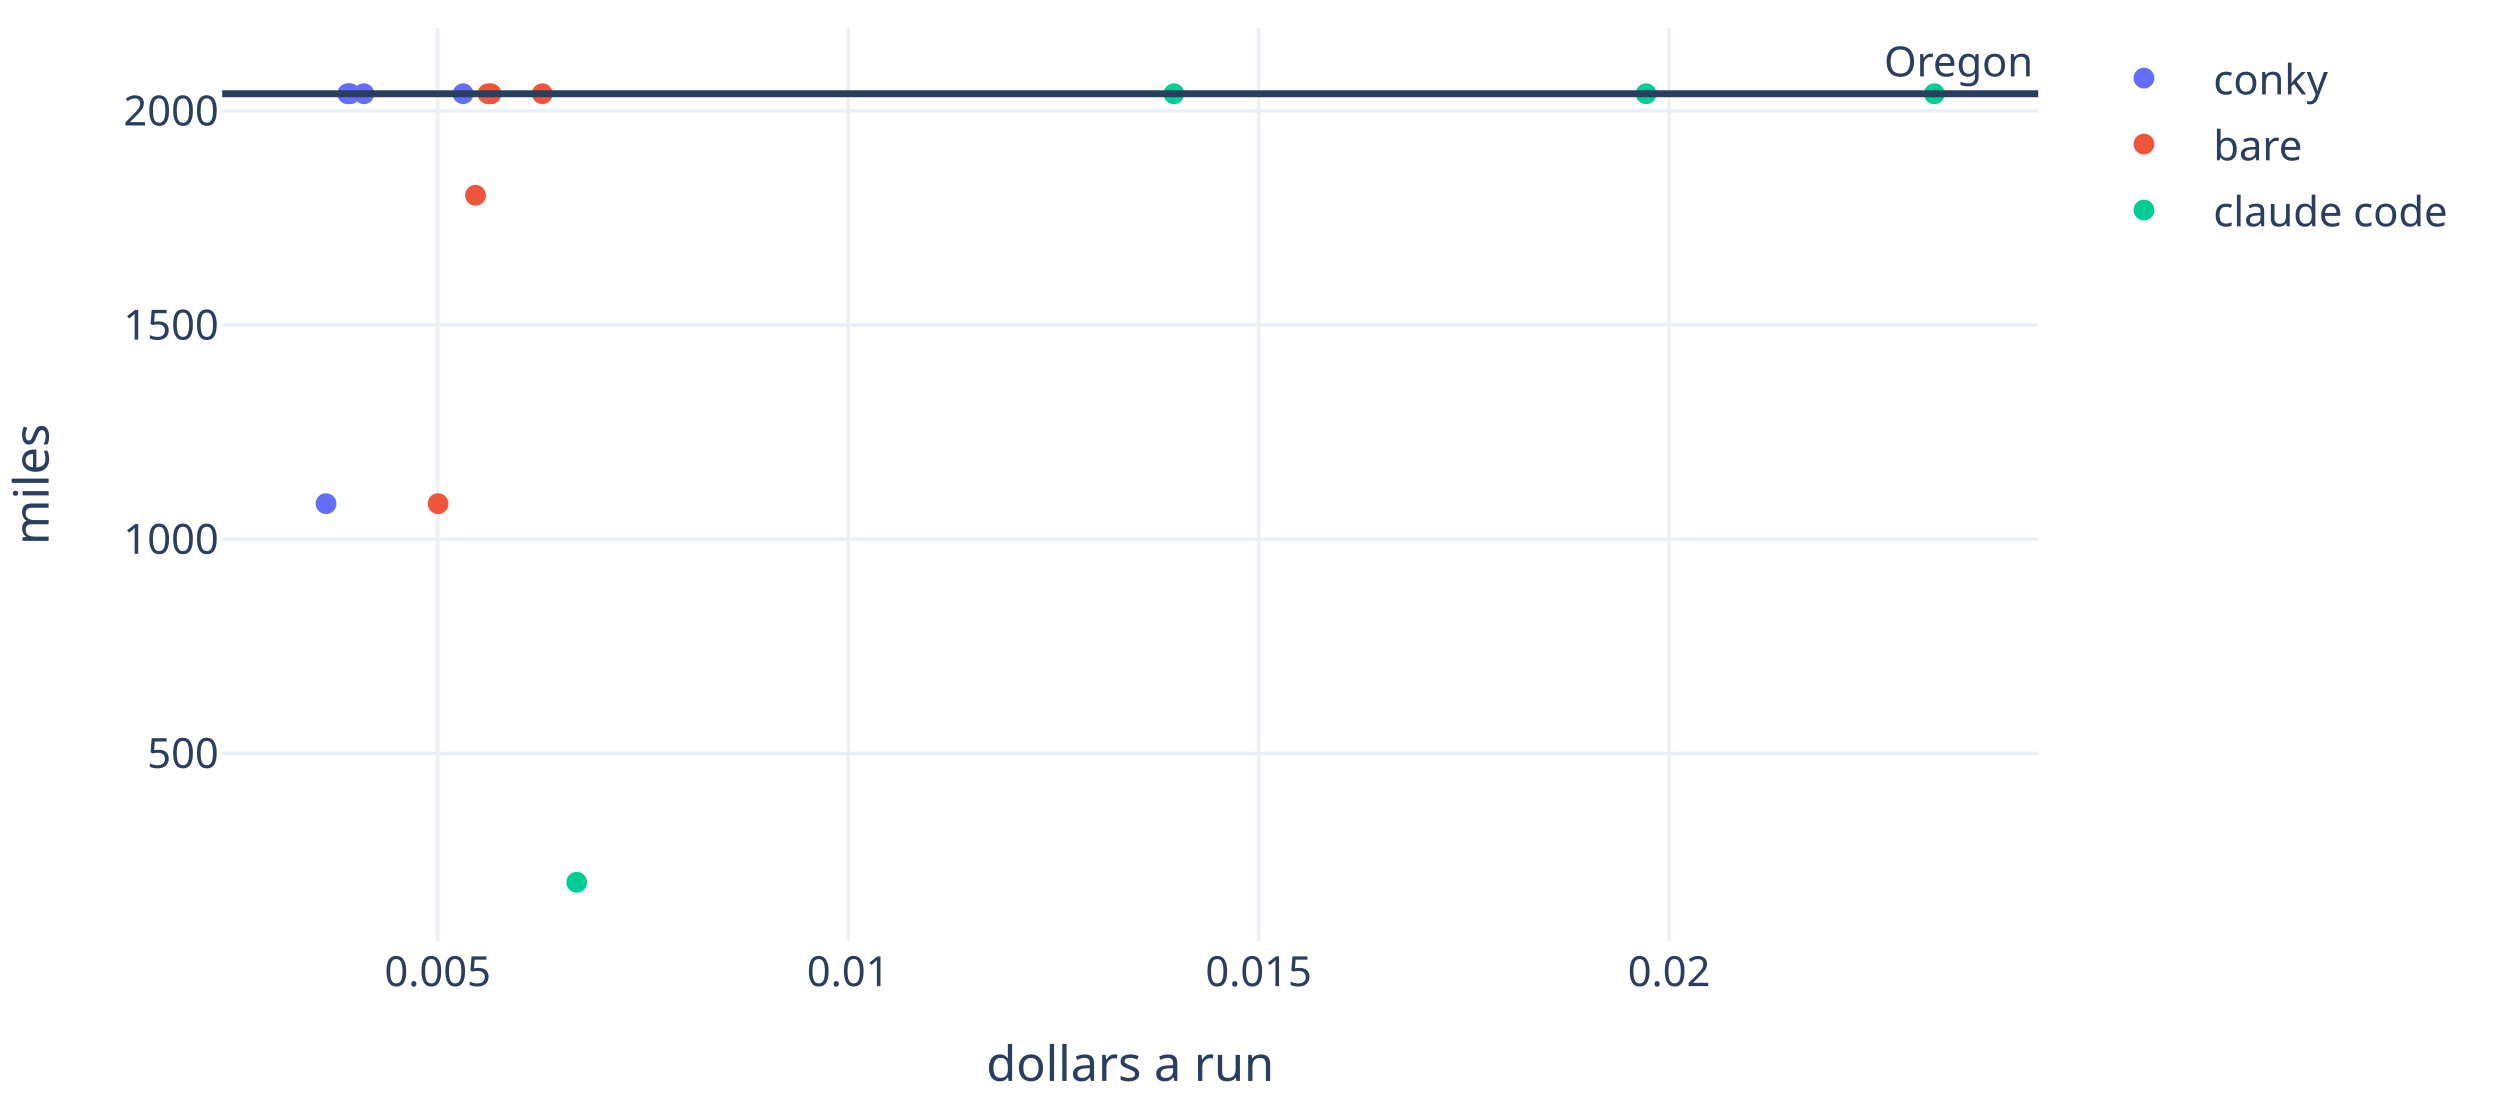
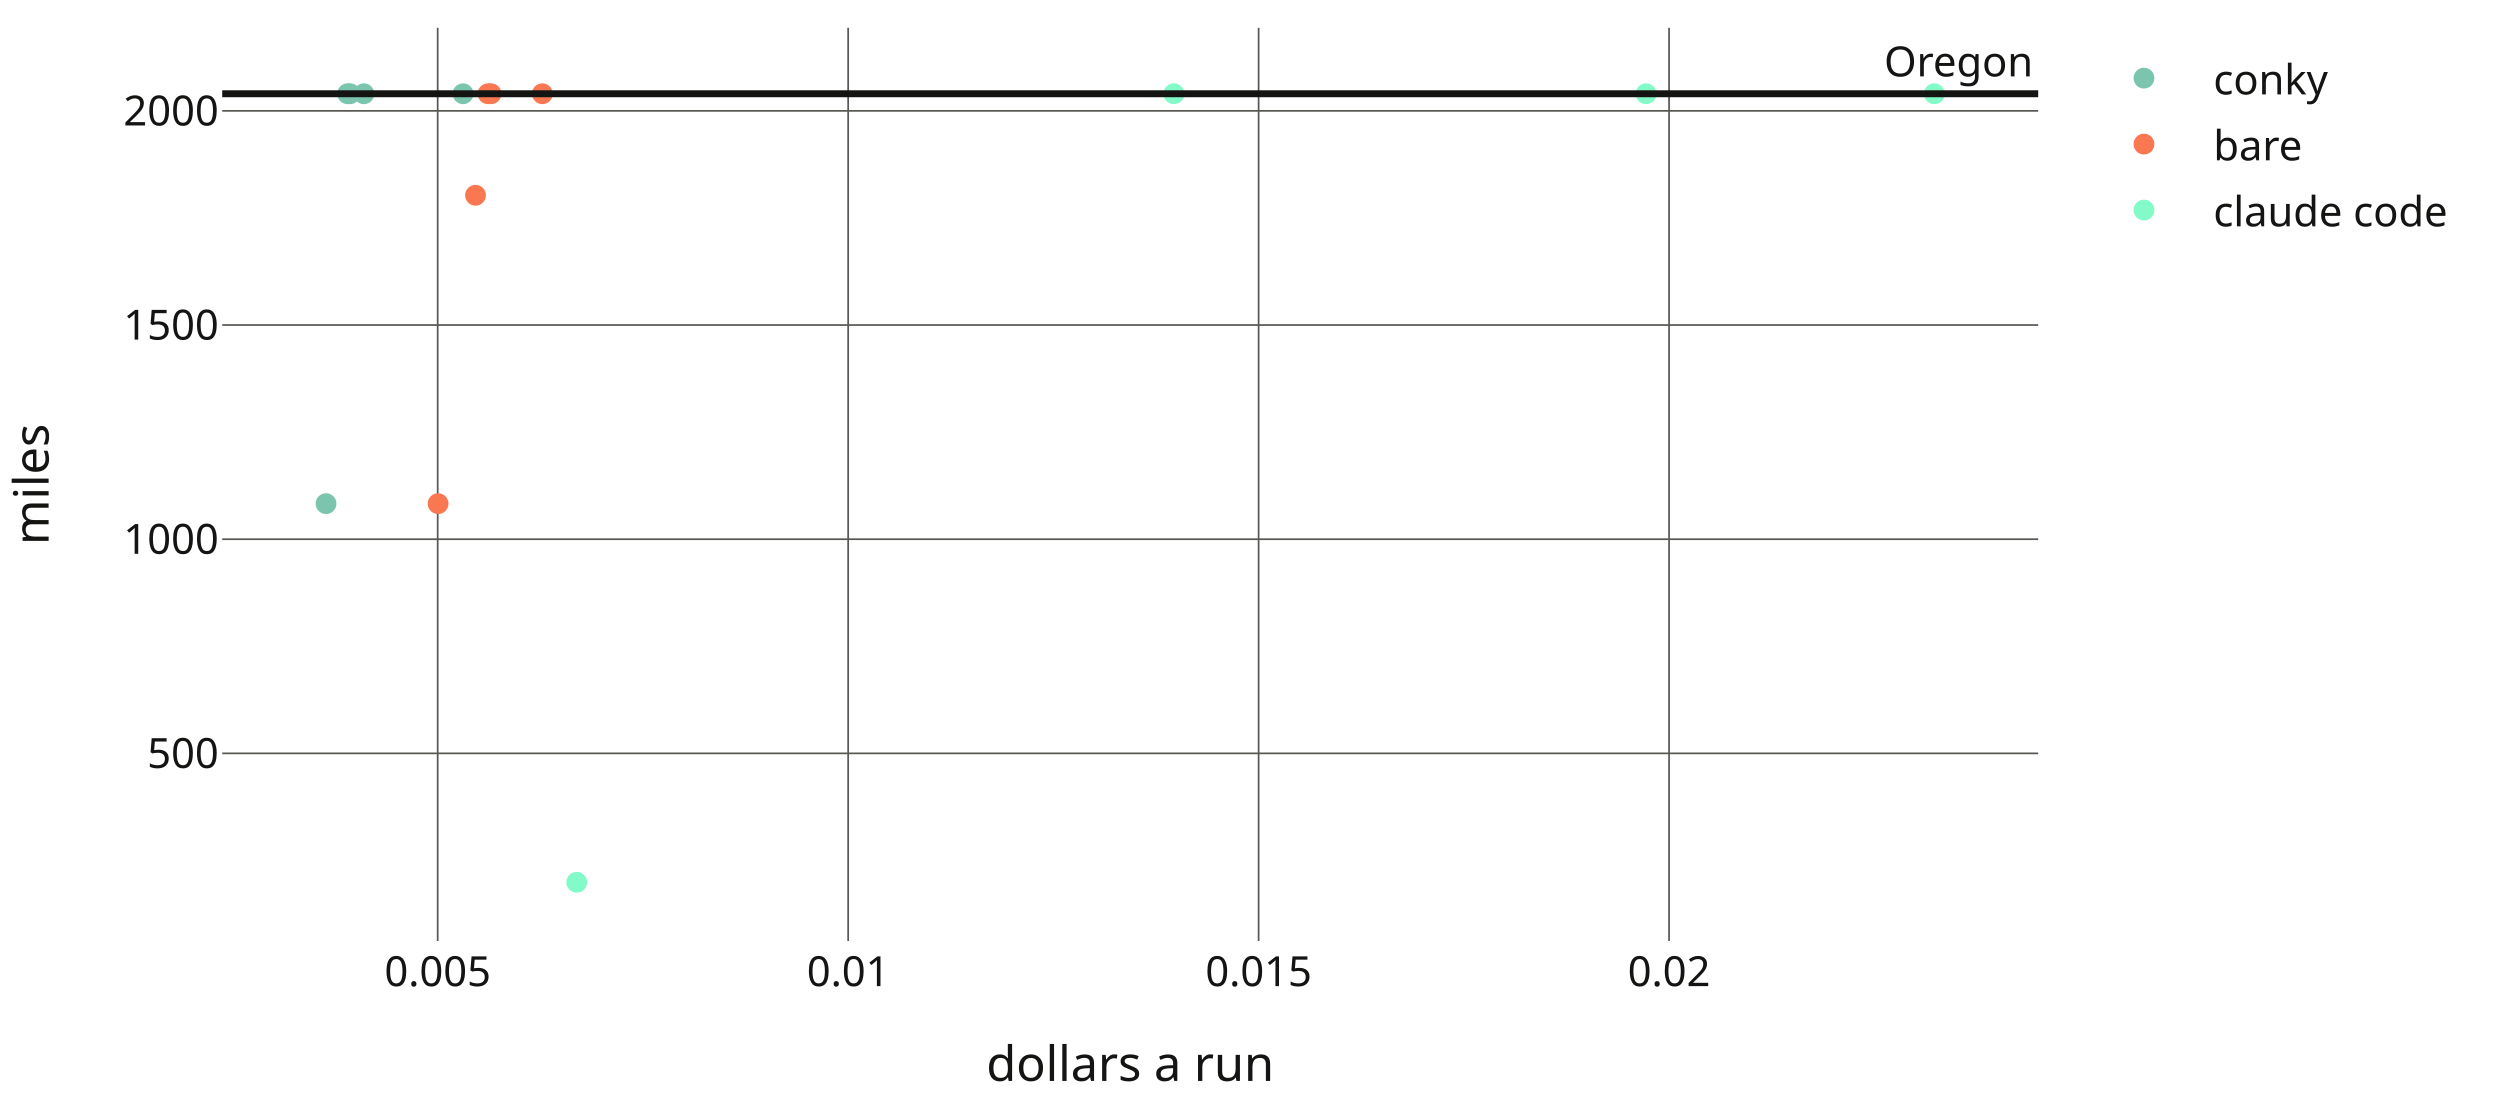
<svg xmlns="http://www.w3.org/2000/svg" class="main-svg" width="720" height="320" style="" viewBox="0 0 720 320" font-family="-apple-system, BlinkMacSystemFont, &quot;Segoe UI&quot;, &quot;Noto Sans&quot;, Helvetica, Arial, sans-serif">
  <rect x="0" y="0" width="720" height="320" style="fill: rgb(0, 0, 0); fill-opacity: 0;" />
  <defs id="defs-cost-light">
    <g class="clips">
      <clipPath id="clipcost-lightxyplot" class="plotclip">
        <rect width="523" height="263" />
      </clipPath>
      <clipPath class="axesclip" id="clipcost-lightx">
        <rect x="64" y="0" width="523" height="320" />
      </clipPath>
      <clipPath class="axesclip" id="clipcost-lighty">
        <rect x="0" y="8" width="720" height="263" />
      </clipPath>
      <clipPath class="axesclip" id="clipcost-lightxy">
        <rect x="64" y="8" width="523" height="263" />
      </clipPath>
    </g>
    <g class="gradients" />
    <g class="patterns" />
  </defs>
  <g class="bglayer">
    <rect class="bg" x="64" y="8" width="523" height="263" style="fill: rgb(0, 0, 0); fill-opacity: 0; stroke-width: 0;" />
  </g>
  <g class="layer-below">
    <g class="imagelayer" />
    <g class="shapelayer" />
  </g>
  <g class="cartesianlayer">
    <g class="subplot xy">
      <g class="layer-subplot">
        <g class="shapelayer" />
        <g class="imagelayer" />
      </g>
      <g class="minor-gridlayer">
        <g class="x" />
        <g class="y" />
      </g>
      <g class="gridlayer">
        <g class="x">
-           <path class="xgrid crisp" transform="translate(126.05,0)" d="M0,8v263" style="stroke: rgb(235, 240, 248); stroke-opacity: 1; stroke-width: 1px;" />
-           <path class="xgrid crisp" transform="translate(244.27,0)" d="M0,8v263" style="stroke: rgb(235, 240, 248); stroke-opacity: 1; stroke-width: 1px;" />
-           <path class="xgrid crisp" transform="translate(362.48,0)" d="M0,8v263" style="stroke: rgb(235, 240, 248); stroke-opacity: 1; stroke-width: 1px;" />
-           <path class="xgrid crisp" transform="translate(480.69,0)" d="M0,8v263" style="stroke: rgb(235, 240, 248); stroke-opacity: 1; stroke-width: 1px;" />
+           <path class="xgrid crisp" transform="translate(126.05,0)" d="M0,8v263" style="stroke: rgb(89, 88, 84); stroke-opacity: 1; stroke-width: 0.5px;" />
+           <path class="xgrid crisp" transform="translate(244.27,0)" d="M0,8v263" style="stroke: rgb(89, 88, 84); stroke-opacity: 1; stroke-width: 0.5px;" />
+           <path class="xgrid crisp" transform="translate(362.48,0)" d="M0,8v263" style="stroke: rgb(89, 88, 84); stroke-opacity: 1; stroke-width: 0.5px;" />
+           <path class="xgrid crisp" transform="translate(480.69,0)" d="M0,8v263" style="stroke: rgb(89, 88, 84); stroke-opacity: 1; stroke-width: 0.5px;" />
        </g>
        <g class="y">
-           <path class="ygrid crisp" transform="translate(0,216.97)" d="M64,0h523" style="stroke: rgb(235, 240, 248); stroke-opacity: 1; stroke-width: 1px;" />
-           <path class="ygrid crisp" transform="translate(0,155.29)" d="M64,0h523" style="stroke: rgb(235, 240, 248); stroke-opacity: 1; stroke-width: 1px;" />
-           <path class="ygrid crisp" transform="translate(0,93.61)" d="M64,0h523" style="stroke: rgb(235, 240, 248); stroke-opacity: 1; stroke-width: 1px;" />
-           <path class="ygrid crisp" transform="translate(0,31.93)" d="M64,0h523" style="stroke: rgb(235, 240, 248); stroke-opacity: 1; stroke-width: 1px;" />
+           <path class="ygrid crisp" transform="translate(0,216.97)" d="M64,0h523" style="stroke: rgb(89, 88, 84); stroke-opacity: 1; stroke-width: 0.5px;" />
+           <path class="ygrid crisp" transform="translate(0,155.29)" d="M64,0h523" style="stroke: rgb(89, 88, 84); stroke-opacity: 1; stroke-width: 0.5px;" />
+           <path class="ygrid crisp" transform="translate(0,93.61)" d="M64,0h523" style="stroke: rgb(89, 88, 84); stroke-opacity: 1; stroke-width: 0.5px;" />
+           <path class="ygrid crisp" transform="translate(0,31.93)" d="M64,0h523" style="stroke: rgb(89, 88, 84); stroke-opacity: 1; stroke-width: 0.5px;" />
        </g>
      </g>
      <g class="zerolinelayer" />
      <g class="layer-between">
        <g class="shapelayer" />
        <g class="imagelayer" />
      </g>
      <path class="xlines-below" />
      <path class="ylines-below" />
      <g class="overlines-below" />
      <g class="xaxislayer-below" />
      <g class="yaxislayer-below" />
      <g class="overaxes-below" />
      <g class="overplot">
        <g class="xy" transform="translate(64,8)" clip-path="url(#clipcost-lightxyplot)">
          <g class="scatterlayer mlayer">
            <g class="trace scatter tracet0" style="stroke-miterlimit: 2; opacity: 1;">
              <g class="fills" />
              <g class="errorbars" />
              <g class="lines" />
              <g class="points">
-                 <path class="point" transform="translate(36.12,19)" d="M3,0A3,3 0 1,1 0,-3A3,3 0 0,1 3,0Z" style="opacity: 1; stroke-width: 0px; fill: rgb(99, 110, 250); fill-opacity: 1;" />
-                 <path class="point" transform="translate(40.8,19)" d="M3,0A3,3 0 1,1 0,-3A3,3 0 0,1 3,0Z" style="opacity: 1; stroke-width: 0px; fill: rgb(99, 110, 250); fill-opacity: 1;" />
-                 <path class="point" transform="translate(36.83,19)" d="M3,0A3,3 0 1,1 0,-3A3,3 0 0,1 3,0Z" style="opacity: 1; stroke-width: 0px; fill: rgb(99, 110, 250); fill-opacity: 1;" />
-                 <path class="point" transform="translate(69.36,19)" d="M3,0A3,3 0 1,1 0,-3A3,3 0 0,1 3,0Z" style="opacity: 1; stroke-width: 0px; fill: rgb(99, 110, 250); fill-opacity: 1;" />
-                 <path class="point" transform="translate(29.9,137.05)" d="M3,0A3,3 0 1,1 0,-3A3,3 0 0,1 3,0Z" style="opacity: 1; stroke-width: 0px; fill: rgb(99, 110, 250); fill-opacity: 1;" />
+                 <path class="point" transform="translate(36.12,19)" d="M3,0A3,3 0 1,1 0,-3A3,3 0 0,1 3,0Z" style="opacity: 1; stroke-width: 0px; fill: rgb(123, 197, 175); fill-opacity: 1;" />
+                 <path class="point" transform="translate(40.8,19)" d="M3,0A3,3 0 1,1 0,-3A3,3 0 0,1 3,0Z" style="opacity: 1; stroke-width: 0px; fill: rgb(123, 197, 175); fill-opacity: 1;" />
+                 <path class="point" transform="translate(36.83,19)" d="M3,0A3,3 0 1,1 0,-3A3,3 0 0,1 3,0Z" style="opacity: 1; stroke-width: 0px; fill: rgb(123, 197, 175); fill-opacity: 1;" />
+                 <path class="point" transform="translate(69.36,19)" d="M3,0A3,3 0 1,1 0,-3A3,3 0 0,1 3,0Z" style="opacity: 1; stroke-width: 0px; fill: rgb(123, 197, 175); fill-opacity: 1;" />
+                 <path class="point" transform="translate(29.9,137.05)" d="M3,0A3,3 0 1,1 0,-3A3,3 0 0,1 3,0Z" style="opacity: 1; stroke-width: 0px; fill: rgb(123, 197, 175); fill-opacity: 1;" />
              </g>
              <g class="text" />
            </g>
            <g class="trace scatter tracet1" style="stroke-miterlimit: 2; opacity: 1;">
              <g class="fills" />
              <g class="errorbars" />
              <g class="lines" />
              <g class="points">
-                 <path class="point" transform="translate(77.42,19)" d="M3,0A3,3 0 1,1 0,-3A3,3 0 0,1 3,0Z" style="opacity: 1; stroke-width: 0px; fill: rgb(239, 85, 59); fill-opacity: 1;" />
-                 <path class="point" transform="translate(72.95,48.24)" d="M3,0A3,3 0 1,1 0,-3A3,3 0 0,1 3,0Z" style="opacity: 1; stroke-width: 0px; fill: rgb(239, 85, 59); fill-opacity: 1;" />
-                 <path class="point" transform="translate(92.2,19)" d="M3,0A3,3 0 1,1 0,-3A3,3 0 0,1 3,0Z" style="opacity: 1; stroke-width: 0px; fill: rgb(239, 85, 59); fill-opacity: 1;" />
-                 <path class="point" transform="translate(76.55,19)" d="M3,0A3,3 0 1,1 0,-3A3,3 0 0,1 3,0Z" style="opacity: 1; stroke-width: 0px; fill: rgb(239, 85, 59); fill-opacity: 1;" />
-                 <path class="point" transform="translate(62.17,137.05)" d="M3,0A3,3 0 1,1 0,-3A3,3 0 0,1 3,0Z" style="opacity: 1; stroke-width: 0px; fill: rgb(239, 85, 59); fill-opacity: 1;" />
+                 <path class="point" transform="translate(77.42,19)" d="M3,0A3,3 0 1,1 0,-3A3,3 0 0,1 3,0Z" style="opacity: 1; stroke-width: 0px; fill: rgb(250, 120, 81); fill-opacity: 1;" />
+                 <path class="point" transform="translate(72.95,48.24)" d="M3,0A3,3 0 1,1 0,-3A3,3 0 0,1 3,0Z" style="opacity: 1; stroke-width: 0px; fill: rgb(250, 120, 81); fill-opacity: 1;" />
+                 <path class="point" transform="translate(92.2,19)" d="M3,0A3,3 0 1,1 0,-3A3,3 0 0,1 3,0Z" style="opacity: 1; stroke-width: 0px; fill: rgb(250, 120, 81); fill-opacity: 1;" />
+                 <path class="point" transform="translate(76.55,19)" d="M3,0A3,3 0 1,1 0,-3A3,3 0 0,1 3,0Z" style="opacity: 1; stroke-width: 0px; fill: rgb(250, 120, 81); fill-opacity: 1;" />
+                 <path class="point" transform="translate(62.17,137.05)" d="M3,0A3,3 0 1,1 0,-3A3,3 0 0,1 3,0Z" style="opacity: 1; stroke-width: 0px; fill: rgb(250, 120, 81); fill-opacity: 1;" />
              </g>
              <g class="text" />
            </g>
            <g class="trace scatter tracet2" style="stroke-miterlimit: 2; opacity: 1;">
              <g class="fills" />
              <g class="errorbars" />
              <g class="lines" />
              <g class="points">
-                 <path class="point" transform="translate(102.1,246.1)" d="M3,0A3,3 0 1,1 0,-3A3,3 0 0,1 3,0Z" style="opacity: 1; stroke-width: 0px; fill: rgb(0, 204, 150); fill-opacity: 1;" />
-                 <path class="point" transform="translate(274.08,19)" d="M3,0A3,3 0 1,1 0,-3A3,3 0 0,1 3,0Z" style="opacity: 1; stroke-width: 0px; fill: rgb(0, 204, 150); fill-opacity: 1;" />
-                 <path class="point" transform="translate(410.07,19)" d="M3,0A3,3 0 1,1 0,-3A3,3 0 0,1 3,0Z" style="opacity: 1; stroke-width: 0px; fill: rgb(0, 204, 150); fill-opacity: 1;" />
-                 <path class="point" transform="translate(493.1,19)" d="M3,0A3,3 0 1,1 0,-3A3,3 0 0,1 3,0Z" style="opacity: 1; stroke-width: 0px; fill: rgb(0, 204, 150); fill-opacity: 1;" />
+                 <path class="point" transform="translate(102.1,246.1)" d="M3,0A3,3 0 1,1 0,-3A3,3 0 0,1 3,0Z" style="opacity: 1; stroke-width: 0px; fill: rgb(131, 251, 200); fill-opacity: 1;" />
+                 <path class="point" transform="translate(274.08,19)" d="M3,0A3,3 0 1,1 0,-3A3,3 0 0,1 3,0Z" style="opacity: 1; stroke-width: 0px; fill: rgb(131, 251, 200); fill-opacity: 1;" />
+                 <path class="point" transform="translate(410.07,19)" d="M3,0A3,3 0 1,1 0,-3A3,3 0 0,1 3,0Z" style="opacity: 1; stroke-width: 0px; fill: rgb(131, 251, 200); fill-opacity: 1;" />
+                 <path class="point" transform="translate(493.1,19)" d="M3,0A3,3 0 1,1 0,-3A3,3 0 0,1 3,0Z" style="opacity: 1; stroke-width: 0px; fill: rgb(131, 251, 200); fill-opacity: 1;" />
              </g>
              <g class="text" />
            </g>
          </g>
        </g>
      </g>
      <g class="zerolinelayer-above" />
      <path class="xlines-above crisp" d="M0,0" style="fill: none;" />
      <path class="ylines-above crisp" d="M0,0" style="fill: none;" />
      <g class="overlines-above" />
      <g class="xaxislayer-above">
        <g class="xtick">
-           <text text-anchor="middle" x="0" y="284" transform="translate(126.05,0)" style="font-size: 12px; fill: rgb(42, 63, 95); fill-opacity: 1; white-space: pre;">0.005</text>
-         </g>
-         <g class="xtick">
-           <text text-anchor="middle" x="0" y="284" style="font-size: 12px; fill: rgb(42, 63, 95); fill-opacity: 1; white-space: pre;" transform="translate(244.27,0)">0.01</text>
-         </g>
-         <g class="xtick">
-           <text text-anchor="middle" x="0" y="284" style="font-size: 12px; fill: rgb(42, 63, 95); fill-opacity: 1; white-space: pre;" transform="translate(362.48,0)">0.015</text>
-         </g>
-         <g class="xtick">
-           <text text-anchor="middle" x="0" y="284" style="font-size: 12px; fill: rgb(42, 63, 95); fill-opacity: 1; white-space: pre;" transform="translate(480.69,0)">0.02</text>
+           <text text-anchor="middle" x="0" y="284" transform="translate(126.05,0)" style="font-size: 12px; fill: rgb(20, 20, 19); fill-opacity: 1; white-space: pre;">0.005</text>
+         </g>
+         <g class="xtick">
+           <text text-anchor="middle" x="0" y="284" style="font-size: 12px; fill: rgb(20, 20, 19); fill-opacity: 1; white-space: pre;" transform="translate(244.27,0)">0.01</text>
+         </g>
+         <g class="xtick">
+           <text text-anchor="middle" x="0" y="284" style="font-size: 12px; fill: rgb(20, 20, 19); fill-opacity: 1; white-space: pre;" transform="translate(362.48,0)">0.015</text>
+         </g>
+         <g class="xtick">
+           <text text-anchor="middle" x="0" y="284" style="font-size: 12px; fill: rgb(20, 20, 19); fill-opacity: 1; white-space: pre;" transform="translate(480.69,0)">0.02</text>
        </g>
      </g>
      <g class="yaxislayer-above">
        <g class="ytick">
-           <text text-anchor="end" x="63" y="4.2" transform="translate(0,216.97)" style="font-size: 12px; fill: rgb(42, 63, 95); fill-opacity: 1; white-space: pre;">500</text>
-         </g>
-         <g class="ytick">
-           <text text-anchor="end" x="63" y="4.2" style="font-size: 12px; fill: rgb(42, 63, 95); fill-opacity: 1; white-space: pre;" transform="translate(0,155.29)">1000</text>
-         </g>
-         <g class="ytick">
-           <text text-anchor="end" x="63" y="4.2" style="font-size: 12px; fill: rgb(42, 63, 95); fill-opacity: 1; white-space: pre;" transform="translate(0,93.61)">1500</text>
-         </g>
-         <g class="ytick">
-           <text text-anchor="end" x="63" y="4.2" style="font-size: 12px; fill: rgb(42, 63, 95); fill-opacity: 1; white-space: pre;" transform="translate(0,31.93)">2000</text>
+           <text text-anchor="end" x="63" y="4.2" transform="translate(0,216.97)" style="font-size: 12px; fill: rgb(20, 20, 19); fill-opacity: 1; white-space: pre;">500</text>
+         </g>
+         <g class="ytick">
+           <text text-anchor="end" x="63" y="4.2" style="font-size: 12px; fill: rgb(20, 20, 19); fill-opacity: 1; white-space: pre;" transform="translate(0,155.29)">1000</text>
+         </g>
+         <g class="ytick">
+           <text text-anchor="end" x="63" y="4.2" style="font-size: 12px; fill: rgb(20, 20, 19); fill-opacity: 1; white-space: pre;" transform="translate(0,93.61)">1500</text>
+         </g>
+         <g class="ytick">
+           <text text-anchor="end" x="63" y="4.2" style="font-size: 12px; fill: rgb(20, 20, 19); fill-opacity: 1; white-space: pre;" transform="translate(0,31.93)">2000</text>
        </g>
      </g>
      <g class="overaxes-above" />
    </g>
  </g>
  <g class="polarlayer" />
  <g class="smithlayer" />
  <g class="ternarylayer" />
  <g class="geolayer" />
  <g class="funnelarealayer" />
  <g class="pielayer" />
  <g class="iciclelayer" />
  <g class="treemaplayer" />
  <g class="sunburstlayer" />
  <g class="glimages" />
  <defs id="topdefs-cost-light">
    <g class="clips" />
    <clipPath id="legendcost-light">
      <rect width="115" height="67" x="0" y="0" />
    </clipPath>
  </defs>
  <g class="layer-above">
    <g class="imagelayer" />
    <g class="shapelayer">
      <g class="shape-group" data-index="0" clip-path="url(#clipcost-lighty)">
-         <path data-index="0" fill-rule="evenodd" d="M64,27L587,27" style="opacity: 1; stroke: rgb(42, 63, 95); stroke-opacity: 1; fill: rgb(0, 0, 0); fill-opacity: 0; stroke-width: 2px;" />
+         <path data-index="0" fill-rule="evenodd" d="M64,27L587,27" style="opacity: 1; stroke: rgb(20, 20, 19); stroke-opacity: 1; fill: rgb(0, 0, 0); fill-opacity: 0; stroke-width: 2px;" />
      </g>
    </g>
  </g>
  <g class="infolayer">
    <g class="legend" pointer-events="all" transform="translate(597.46,8)">
      <rect class="bg" shape-rendering="crispEdges" style="stroke: rgb(68, 68, 68); stroke-opacity: 1; fill: rgb(0, 0, 0); fill-opacity: 0; stroke-width: 0px;" width="115" height="67" x="0" y="0" />
      <g class="scrollbox" transform="" clip-path="url(#legendcost-light)">
        <g class="groups">
          <g class="traces" transform="translate(0,14.5)" style="opacity: 1;">
-             <text class="legendtext" text-anchor="start" x="40" y="4.68" style="font-size: 12px; fill: rgb(42, 63, 95); fill-opacity: 1; white-space: pre;">conky</text>
+             <text class="legendtext" text-anchor="start" x="40" y="4.68" style="font-size: 12px; fill: rgb(20, 20, 19); fill-opacity: 1; white-space: pre;">conky</text>
            <g class="layers" style="opacity: 1;">
              <g class="legendfill" />
              <g class="legendlines" />
              <g class="legendsymbols">
                <g class="legendpoints">
-                   <path class="scatterpts" transform="translate(20,0)" d="M3,0A3,3 0 1,1 0,-3A3,3 0 0,1 3,0Z" style="opacity: 1; stroke-width: 0px; fill: rgb(99, 110, 250); fill-opacity: 1;" />
+                   <path class="scatterpts" transform="translate(20,0)" d="M3,0A3,3 0 1,1 0,-3A3,3 0 0,1 3,0Z" style="opacity: 1; stroke-width: 0px; fill: rgb(123, 197, 175); fill-opacity: 1;" />
                </g>
              </g>
            </g>
            <rect class="legendtoggle" x="0" y="-9.5" width="109.719" height="19" style="fill: rgb(0, 0, 0); fill-opacity: 0;" />
          </g>
          <g class="traces" transform="translate(0,33.5)" style="opacity: 1;">
-             <text class="legendtext" text-anchor="start" x="40" y="4.68" style="font-size: 12px; fill: rgb(42, 63, 95); fill-opacity: 1; white-space: pre;">bare</text>
+             <text class="legendtext" text-anchor="start" x="40" y="4.68" style="font-size: 12px; fill: rgb(20, 20, 19); fill-opacity: 1; white-space: pre;">bare</text>
            <g class="layers" style="opacity: 1;">
              <g class="legendfill" />
              <g class="legendlines" />
              <g class="legendsymbols">
                <g class="legendpoints">
-                   <path class="scatterpts" transform="translate(20,0)" d="M3,0A3,3 0 1,1 0,-3A3,3 0 0,1 3,0Z" style="opacity: 1; stroke-width: 0px; fill: rgb(239, 85, 59); fill-opacity: 1;" />
+                   <path class="scatterpts" transform="translate(20,0)" d="M3,0A3,3 0 1,1 0,-3A3,3 0 0,1 3,0Z" style="opacity: 1; stroke-width: 0px; fill: rgb(250, 120, 81); fill-opacity: 1;" />
                </g>
              </g>
            </g>
            <rect class="legendtoggle" x="0" y="-9.5" width="109.719" height="19" style="fill: rgb(0, 0, 0); fill-opacity: 0;" />
          </g>
          <g class="traces" transform="translate(0,52.5)" style="opacity: 1;">
-             <text class="legendtext" text-anchor="start" x="40" y="4.68" style="font-size: 12px; fill: rgb(42, 63, 95); fill-opacity: 1; white-space: pre;">claude code</text>
+             <text class="legendtext" text-anchor="start" x="40" y="4.68" style="font-size: 12px; fill: rgb(20, 20, 19); fill-opacity: 1; white-space: pre;">claude code</text>
            <g class="layers" style="opacity: 1;">
              <g class="legendfill" />
              <g class="legendlines" />
              <g class="legendsymbols">
                <g class="legendpoints">
-                   <path class="scatterpts" transform="translate(20,0)" d="M3,0A3,3 0 1,1 0,-3A3,3 0 0,1 3,0Z" style="opacity: 1; stroke-width: 0px; fill: rgb(0, 204, 150); fill-opacity: 1;" />
+                   <path class="scatterpts" transform="translate(20,0)" d="M3,0A3,3 0 1,1 0,-3A3,3 0 0,1 3,0Z" style="opacity: 1; stroke-width: 0px; fill: rgb(131, 251, 200); fill-opacity: 1;" />
                </g>
              </g>
            </g>
            <rect class="legendtoggle" x="0" y="-9.5" width="109.719" height="19" style="fill: rgb(0, 0, 0); fill-opacity: 0;" />
          </g>
        </g>
      </g>
      <rect class="scrollbar" rx="20" ry="3" width="0" height="0" style="fill: rgb(128, 139, 164); fill-opacity: 1;" x="0" y="0" />
    </g>
    <g class="g-gtitle" />
    <g class="g-xtitle">
-       <text class="xtitle" x="325.5" y="311.3" text-anchor="middle" style="opacity: 1; font-size: 14px; fill: rgb(42, 63, 95); fill-opacity: 1; white-space: pre;">dollars a run</text>
+       <text class="xtitle" x="325.5" y="311.3" text-anchor="middle" style="opacity: 1; font-size: 14px; fill: rgb(20, 20, 19); fill-opacity: 1; white-space: pre;">dollars a run</text>
    </g>
    <g class="g-ytitle" transform="translate(0.4316406,0)">
-       <text class="ytitle" transform="rotate(-90,13.56875,139.5)" x="13.569" y="139.5" text-anchor="middle" style="opacity: 1; font-size: 14px; fill: rgb(42, 63, 95); fill-opacity: 1; white-space: pre;">miles</text>
+       <text class="ytitle" transform="rotate(-90,13.56875,139.5)" x="13.569" y="139.5" text-anchor="middle" style="opacity: 1; font-size: 14px; fill: rgb(20, 20, 19); fill-opacity: 1; white-space: pre;">miles</text>
    </g>
    <g class="annotation" data-index="0" style="opacity: 1;">
      <g class="annotation-text-g" transform="rotate(0,564,17.5)">
        <g class="cursor-pointer" transform="translate(541,8)">
          <rect class="bg" x="0.5" y="0.5" width="45" height="18" style="stroke-width: 1px; stroke: rgb(0, 0, 0); stroke-opacity: 0; fill: rgb(0, 0, 0); fill-opacity: 0;" />
-           <text class="annotation-text" text-anchor="middle" x="23.07" y="14" style="font-size: 12px; fill: rgb(42, 63, 95); fill-opacity: 1; white-space: pre;">Oregon</text>
+           <text class="annotation-text" text-anchor="middle" x="23.07" y="14" style="font-size: 12px; fill: rgb(20, 20, 19); fill-opacity: 1; white-space: pre;">Oregon</text>
        </g>
      </g>
    </g>
  </g>
</svg>
